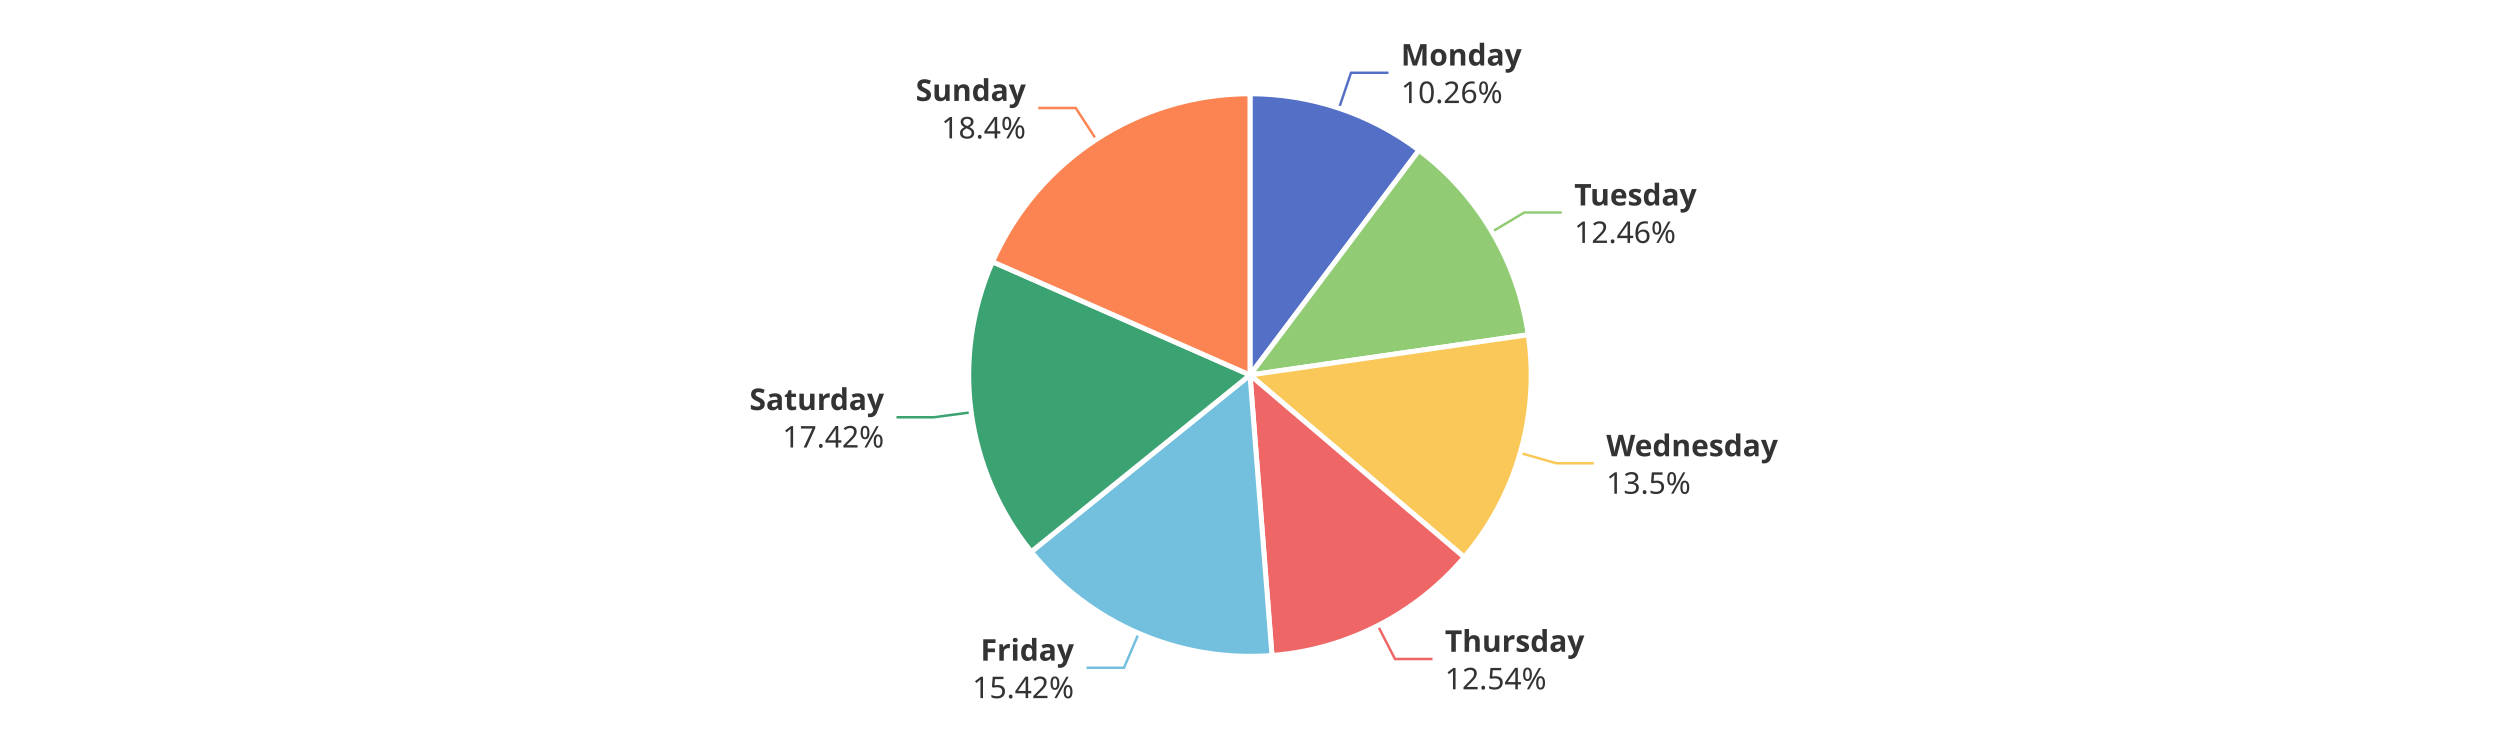
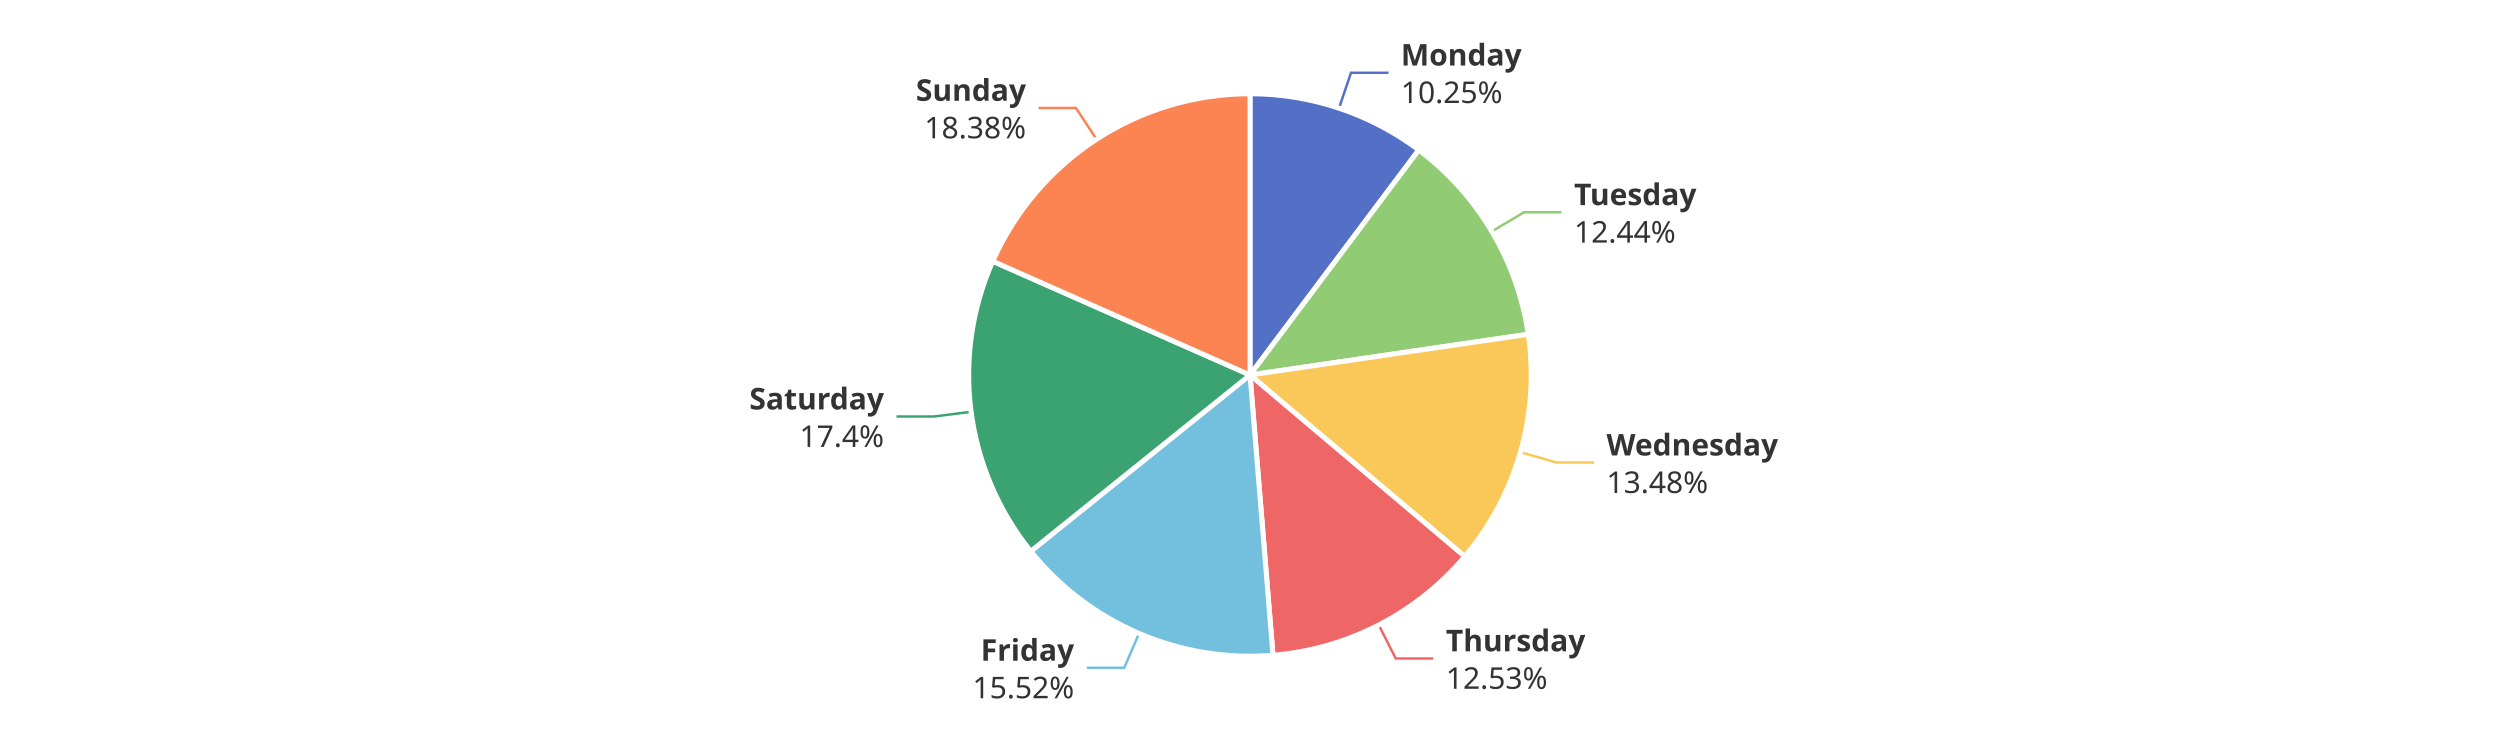
<svg xmlns="http://www.w3.org/2000/svg" width="1000" height="300" version="1.1" baseProfile="full" viewBox="0 0 1000 300">
  <rect width="1000" height="300" x="0" y="0" id="0" fill="#ffffff" />
  <polyline points="535.6 43.3 540.4 29.1 555.4 29.1" fill="none" stroke="#5470c6" />
-   <polyline points="596.8 92.7 609.7 85 624.7 85" fill="none" stroke="#91cc75" />
-   <polyline points="608.1 181.2 622.5 185.3 637.5 185.3" fill="none" stroke="#fac858" />
-   <polyline points="551.1 250.2 558 263.6 573 263.6" fill="none" stroke="#ee6666" />
-   <polyline points="455.5 253.3 449.6 267.1 434.6 267.1" fill="none" stroke="#73c0de" />
-   <polyline points="388.5 164.9 373.6 166.9 358.6 166.9" fill="none" stroke="#3ba272" />
-   <polyline points="438.5 55.8 430.3 43.2 415.3 43.2" fill="none" stroke="#fc8452" />
-   <path d="M500 37.5A112.5 112.5 0 0 1 567.6 60.1L500 150Z" fill="#5470c6" stroke="#fff" stroke-width="2" stroke-linejoin="round" />
-   <path d="M567.6 60.1A112.5 112.5 0 0 1 611.3 133.9L500 150Z" fill="#91cc75" stroke="#fff" stroke-width="2" stroke-linejoin="round" />
-   <path d="M611.3 133.9A112.5 112.5 0 0 1 585.7 222.9L500 150Z" fill="#fac858" stroke="#fff" stroke-width="2" stroke-linejoin="round" />
-   <path d="M585.7 222.9A112.5 112.5 0 0 1 508.8 262.2L500 150Z" fill="#ee6666" stroke="#fff" stroke-width="2" stroke-linejoin="round" />
-   <path d="M508.8 262.2A112.5 112.5 0 0 1 412.5 220.7L500 150Z" fill="#73c0de" stroke="#fff" stroke-width="2" stroke-linejoin="round" />
-   <path d="M412.5 220.7A112.5 112.5 0 0 1 397 104.7L500 150Z" fill="#3ba272" stroke="#fff" stroke-width="2" stroke-linejoin="round" />
-   <path d="M397 104.7A112.5 112.5 0 0 1 500 37.5L500 150Z" fill="#fc8452" stroke="#fff" stroke-width="2" stroke-linejoin="round" />
-   <path d="M0 -15l42.8 0l0 30l-42.8 0Z" transform="translate(560.3888 29.0662)" fill="none" />
-   <text dominant-baseline="central" text-anchor="start" style="font-size:12px;font-family:sans-serif;font-weight:bold;" y="-7.5" transform="translate(560.3888 29.0662)" fill="#333" stroke="rgb(255,255,255)" stroke-width="2" paint-order="stroke" stroke-miterlimit="2">Monday</text>
-   <text dominant-baseline="central" text-anchor="start" style="font-size:12px;font-family:sans-serif;" y="7.5" transform="translate(560.3888 29.0662)" fill="#333" stroke="rgb(255,255,255)" stroke-width="2" paint-order="stroke" stroke-miterlimit="2">10.26%</text>
-   <path d="M0 -15l46.2 0l0 30l-46.2 0Z" transform="translate(629.7038 85.0283)" fill="none" />
-   <text dominant-baseline="central" text-anchor="start" style="font-size:12px;font-family:sans-serif;font-weight:bold;" y="-7.5" transform="translate(629.7038 85.0283)" fill="#333" stroke="rgb(255,255,255)" stroke-width="2" paint-order="stroke" stroke-miterlimit="2">Tuesday</text>
-   <text dominant-baseline="central" text-anchor="start" style="font-size:12px;font-family:sans-serif;" y="7.5" transform="translate(629.7038 85.0283)" fill="#333" stroke="rgb(255,255,255)" stroke-width="2" paint-order="stroke" stroke-miterlimit="2">12.46%</text>
-   <path d="M0 -15l63.6 0l0 30l-63.6 0Z" transform="translate(642.5043 185.3405)" fill="none" />
-   <text dominant-baseline="central" text-anchor="start" style="font-size:12px;font-family:sans-serif;font-weight:bold;" y="-7.5" transform="translate(642.5043 185.3405)" fill="#333" stroke="rgb(255,255,255)" stroke-width="2" paint-order="stroke" stroke-miterlimit="2">Wednesday</text>
-   <text dominant-baseline="central" text-anchor="start" style="font-size:12px;font-family:sans-serif;" y="7.5" transform="translate(642.5043 185.3405)" fill="#333" stroke="rgb(255,255,255)" stroke-width="2" paint-order="stroke" stroke-miterlimit="2">13.5%</text>
-   <path d="M0 -15l50.2 0l0 30l-50.2 0Z" transform="translate(577.9552 263.5669)" fill="none" />
-   <text dominant-baseline="central" text-anchor="start" style="font-size:12px;font-family:sans-serif;font-weight:bold;" y="-7.5" transform="translate(577.9552 263.5669)" fill="#333" stroke="rgb(255,255,255)" stroke-width="2" paint-order="stroke" stroke-miterlimit="2">Thursday</text>
-   <text dominant-baseline="central" text-anchor="start" style="font-size:12px;font-family:sans-serif;" y="7.5" transform="translate(577.9552 263.5669)" fill="#333" stroke="rgb(255,255,255)" stroke-width="2" paint-order="stroke" stroke-miterlimit="2">12.54%</text>
-   <path d="M-40.9 -15l40.9 0l0 30l-40.9 0Z" transform="translate(429.5843 267.109)" fill="none" />
-   <text dominant-baseline="central" text-anchor="end" style="font-size:12px;font-family:sans-serif;font-weight:bold;" y="-7.5" transform="translate(429.5843 267.109)" fill="#333" stroke="rgb(255,255,255)" stroke-width="2" paint-order="stroke" stroke-miterlimit="2">Friday</text>
-   <text dominant-baseline="central" text-anchor="end" style="font-size:12px;font-family:sans-serif;" y="7.5" transform="translate(429.5843 267.109)" fill="#333" stroke="rgb(255,255,255)" stroke-width="2" paint-order="stroke" stroke-miterlimit="2">15.42%</text>
-   <path d="M-48.2 -15l48.2 0l0 30l-48.2 0Z" transform="translate(353.6188 166.8539)" fill="none" />
-   <text dominant-baseline="central" text-anchor="end" style="font-size:12px;font-family:sans-serif;font-weight:bold;" y="-7.5" transform="translate(353.6188 166.8539)" fill="#333" stroke="rgb(255,255,255)" stroke-width="2" paint-order="stroke" stroke-miterlimit="2">Saturday</text>
-   <text dominant-baseline="central" text-anchor="end" style="font-size:12px;font-family:sans-serif;" y="7.5" transform="translate(353.6188 166.8539)" fill="#333" stroke="rgb(255,255,255)" stroke-width="2" paint-order="stroke" stroke-miterlimit="2">17.42%</text>
-   <path d="M-40.9 -15l40.9 0l0 30l-40.9 0Z" transform="translate(410.3347 43.2152)" fill="none" />
-   <text dominant-baseline="central" text-anchor="end" style="font-size:12px;font-family:sans-serif;font-weight:bold;" y="-7.5" transform="translate(410.3347 43.2152)" fill="#333" stroke="rgb(255,255,255)" stroke-width="2" paint-order="stroke" stroke-miterlimit="2">Sunday</text>
-   <text dominant-baseline="central" text-anchor="end" style="font-size:12px;font-family:sans-serif;" y="7.5" transform="translate(410.3347 43.2152)" fill="#333" stroke="rgb(255,255,255)" stroke-width="2" paint-order="stroke" stroke-miterlimit="2">18.4%</text>
+   <polyline points="596.7 92.6 609.6 84.9 624.6 84.9" fill="none" stroke="#91cc75" />
+   <polyline points="608.2 180.9 622.6 185 637.6 185" fill="none" stroke="#fac858" />
+   <polyline points="551.5 250 558.3 263.4 573.3 263.4" fill="none" stroke="#ee6666" />
+   <polyline points="455.6 253.4 449.7 267.1 434.7 267.1" fill="none" stroke="#73c0de" />
+   <polyline points="388.5 164.7 373.6 166.6 358.6 166.6" fill="none" stroke="#3ba272" />
+   <polyline points="438.6 55.7 430.4 43.2 415.4 43.2" fill="none" stroke="#fc8452" />
+   <path d="M500 37.5A112.5 112.5 0 0 1 567.5 60L500 150Z" fill="#5470c6" stroke="#fff" stroke-width="2" stroke-linejoin="round" />
+   <path d="M567.5 60A112.5 112.5 0 0 1 611.3 133.7L500 150Z" fill="#91cc75" stroke="#fff" stroke-width="2" stroke-linejoin="round" />
+   <path d="M611.3 133.7A112.5 112.5 0 0 1 585.9 222.6L500 150Z" fill="#fac858" stroke="#fff" stroke-width="2" stroke-linejoin="round" />
+   <path d="M585.9 222.6A112.5 112.5 0 0 1 509.2 262.1L500 150Z" fill="#ee6666" stroke="#fff" stroke-width="2" stroke-linejoin="round" />
+   <path d="M509.2 262.1A112.5 112.5 0 0 1 412.3 220.5L500 150Z" fill="#73c0de" stroke="#fff" stroke-width="2" stroke-linejoin="round" />
+   <path d="M412.3 220.5A112.5 112.5 0 0 1 397.1 104.5L500 150Z" fill="#3ba272" stroke="#fff" stroke-width="2" stroke-linejoin="round" />
+   <path d="M397.1 104.5A112.5 112.5 0 0 1 500 37.5L500 150Z" fill="#fc8452" stroke="#fff" stroke-width="2" stroke-linejoin="round" />
+   <path d="M0 -15l42.8 0l0 30l-42.8 0Z" transform="translate(560.3508 29.0535)" fill="none" />
+   <text dominant-baseline="central" text-anchor="start" style="font-size:12px;font-family:sans-serif;font-weight:bold;" y="-7.5" transform="translate(560.3508 29.0535)" fill="#333" stroke="rgb(255,255,255)" stroke-width="2" paint-order="stroke" stroke-miterlimit="2">Monday</text>
+   <text dominant-baseline="central" text-anchor="start" style="font-size:12px;font-family:sans-serif;" y="7.5" transform="translate(560.3508 29.0535)" fill="#333" stroke="rgb(255,255,255)" stroke-width="2" paint-order="stroke" stroke-miterlimit="2">10.25%</text>
+   <path d="M0 -15l46.2 0l0 30l-46.2 0Z" transform="translate(629.6221 84.8905)" fill="none" />
+   <text dominant-baseline="central" text-anchor="start" style="font-size:12px;font-family:sans-serif;font-weight:bold;" y="-7.5" transform="translate(629.6221 84.8905)" fill="#333" stroke="rgb(255,255,255)" stroke-width="2" paint-order="stroke" stroke-miterlimit="2">Tuesday</text>
+   <text dominant-baseline="central" text-anchor="start" style="font-size:12px;font-family:sans-serif;" y="7.5" transform="translate(629.6221 84.8905)" fill="#333" stroke="rgb(255,255,255)" stroke-width="2" paint-order="stroke" stroke-miterlimit="2">12.44%</text>
+   <path d="M0 -15l63.6 0l0 30l-63.6 0Z" transform="translate(642.5927 185.0325)" fill="none" />
+   <text dominant-baseline="central" text-anchor="start" style="font-size:12px;font-family:sans-serif;font-weight:bold;" y="-7.5" transform="translate(642.5927 185.0325)" fill="#333" stroke="rgb(255,255,255)" stroke-width="2" paint-order="stroke" stroke-miterlimit="2">Wednesday</text>
+   <text dominant-baseline="central" text-anchor="start" style="font-size:12px;font-family:sans-serif;" y="7.5" transform="translate(642.5927 185.0325)" fill="#333" stroke="rgb(255,255,255)" stroke-width="2" paint-order="stroke" stroke-miterlimit="2">13.48%</text>
+   <path d="M0 -15l50.2 0l0 30l-50.2 0Z" transform="translate(578.3473 263.366)" fill="none" />
+   <text dominant-baseline="central" text-anchor="start" style="font-size:12px;font-family:sans-serif;font-weight:bold;" y="-7.5" transform="translate(578.3473 263.366)" fill="#333" stroke="rgb(255,255,255)" stroke-width="2" paint-order="stroke" stroke-miterlimit="2">Thursday</text>
+   <text dominant-baseline="central" text-anchor="start" style="font-size:12px;font-family:sans-serif;" y="7.5" transform="translate(578.3473 263.366)" fill="#333" stroke="rgb(255,255,255)" stroke-width="2" paint-order="stroke" stroke-miterlimit="2">12.53%</text>
+   <path d="M-40.9 -15l40.9 0l0 30l-40.9 0Z" transform="translate(429.6579 267.1406)" fill="none" />
+   <text dominant-baseline="central" text-anchor="end" style="font-size:12px;font-family:sans-serif;font-weight:bold;" y="-7.5" transform="translate(429.6579 267.1406)" fill="#333" stroke="rgb(255,255,255)" stroke-width="2" paint-order="stroke" stroke-miterlimit="2">Friday</text>
+   <text dominant-baseline="central" text-anchor="end" style="font-size:12px;font-family:sans-serif;" y="7.5" transform="translate(429.6579 267.1406)" fill="#333" stroke="rgb(255,255,255)" stroke-width="2" paint-order="stroke" stroke-miterlimit="2">15.52%</text>
+   <path d="M-48.2 -15l48.2 0l0 30l-48.2 0Z" transform="translate(353.5873 166.6156)" fill="none" />
+   <text dominant-baseline="central" text-anchor="end" style="font-size:12px;font-family:sans-serif;font-weight:bold;" y="-7.5" transform="translate(353.5873 166.6156)" fill="#333" stroke="rgb(255,255,255)" stroke-width="2" paint-order="stroke" stroke-miterlimit="2">Saturday</text>
+   <text dominant-baseline="central" text-anchor="end" style="font-size:12px;font-family:sans-serif;" y="7.5" transform="translate(353.5873 166.6156)" fill="#333" stroke="rgb(255,255,255)" stroke-width="2" paint-order="stroke" stroke-miterlimit="2">17.4%</text>
+   <path d="M-40.9 -15l40.9 0l0 30l-40.9 0Z" transform="translate(410.4018 43.1714)" fill="none" />
+   <text dominant-baseline="central" text-anchor="end" style="font-size:12px;font-family:sans-serif;font-weight:bold;" y="-7.5" transform="translate(410.4018 43.1714)" fill="#333" stroke="rgb(255,255,255)" stroke-width="2" paint-order="stroke" stroke-miterlimit="2">Sunday</text>
+   <text dominant-baseline="central" text-anchor="end" style="font-size:12px;font-family:sans-serif;" y="7.5" transform="translate(410.4018 43.1714)" fill="#333" stroke="rgb(255,255,255)" stroke-width="2" paint-order="stroke" stroke-miterlimit="2">18.38%</text>
</svg>
